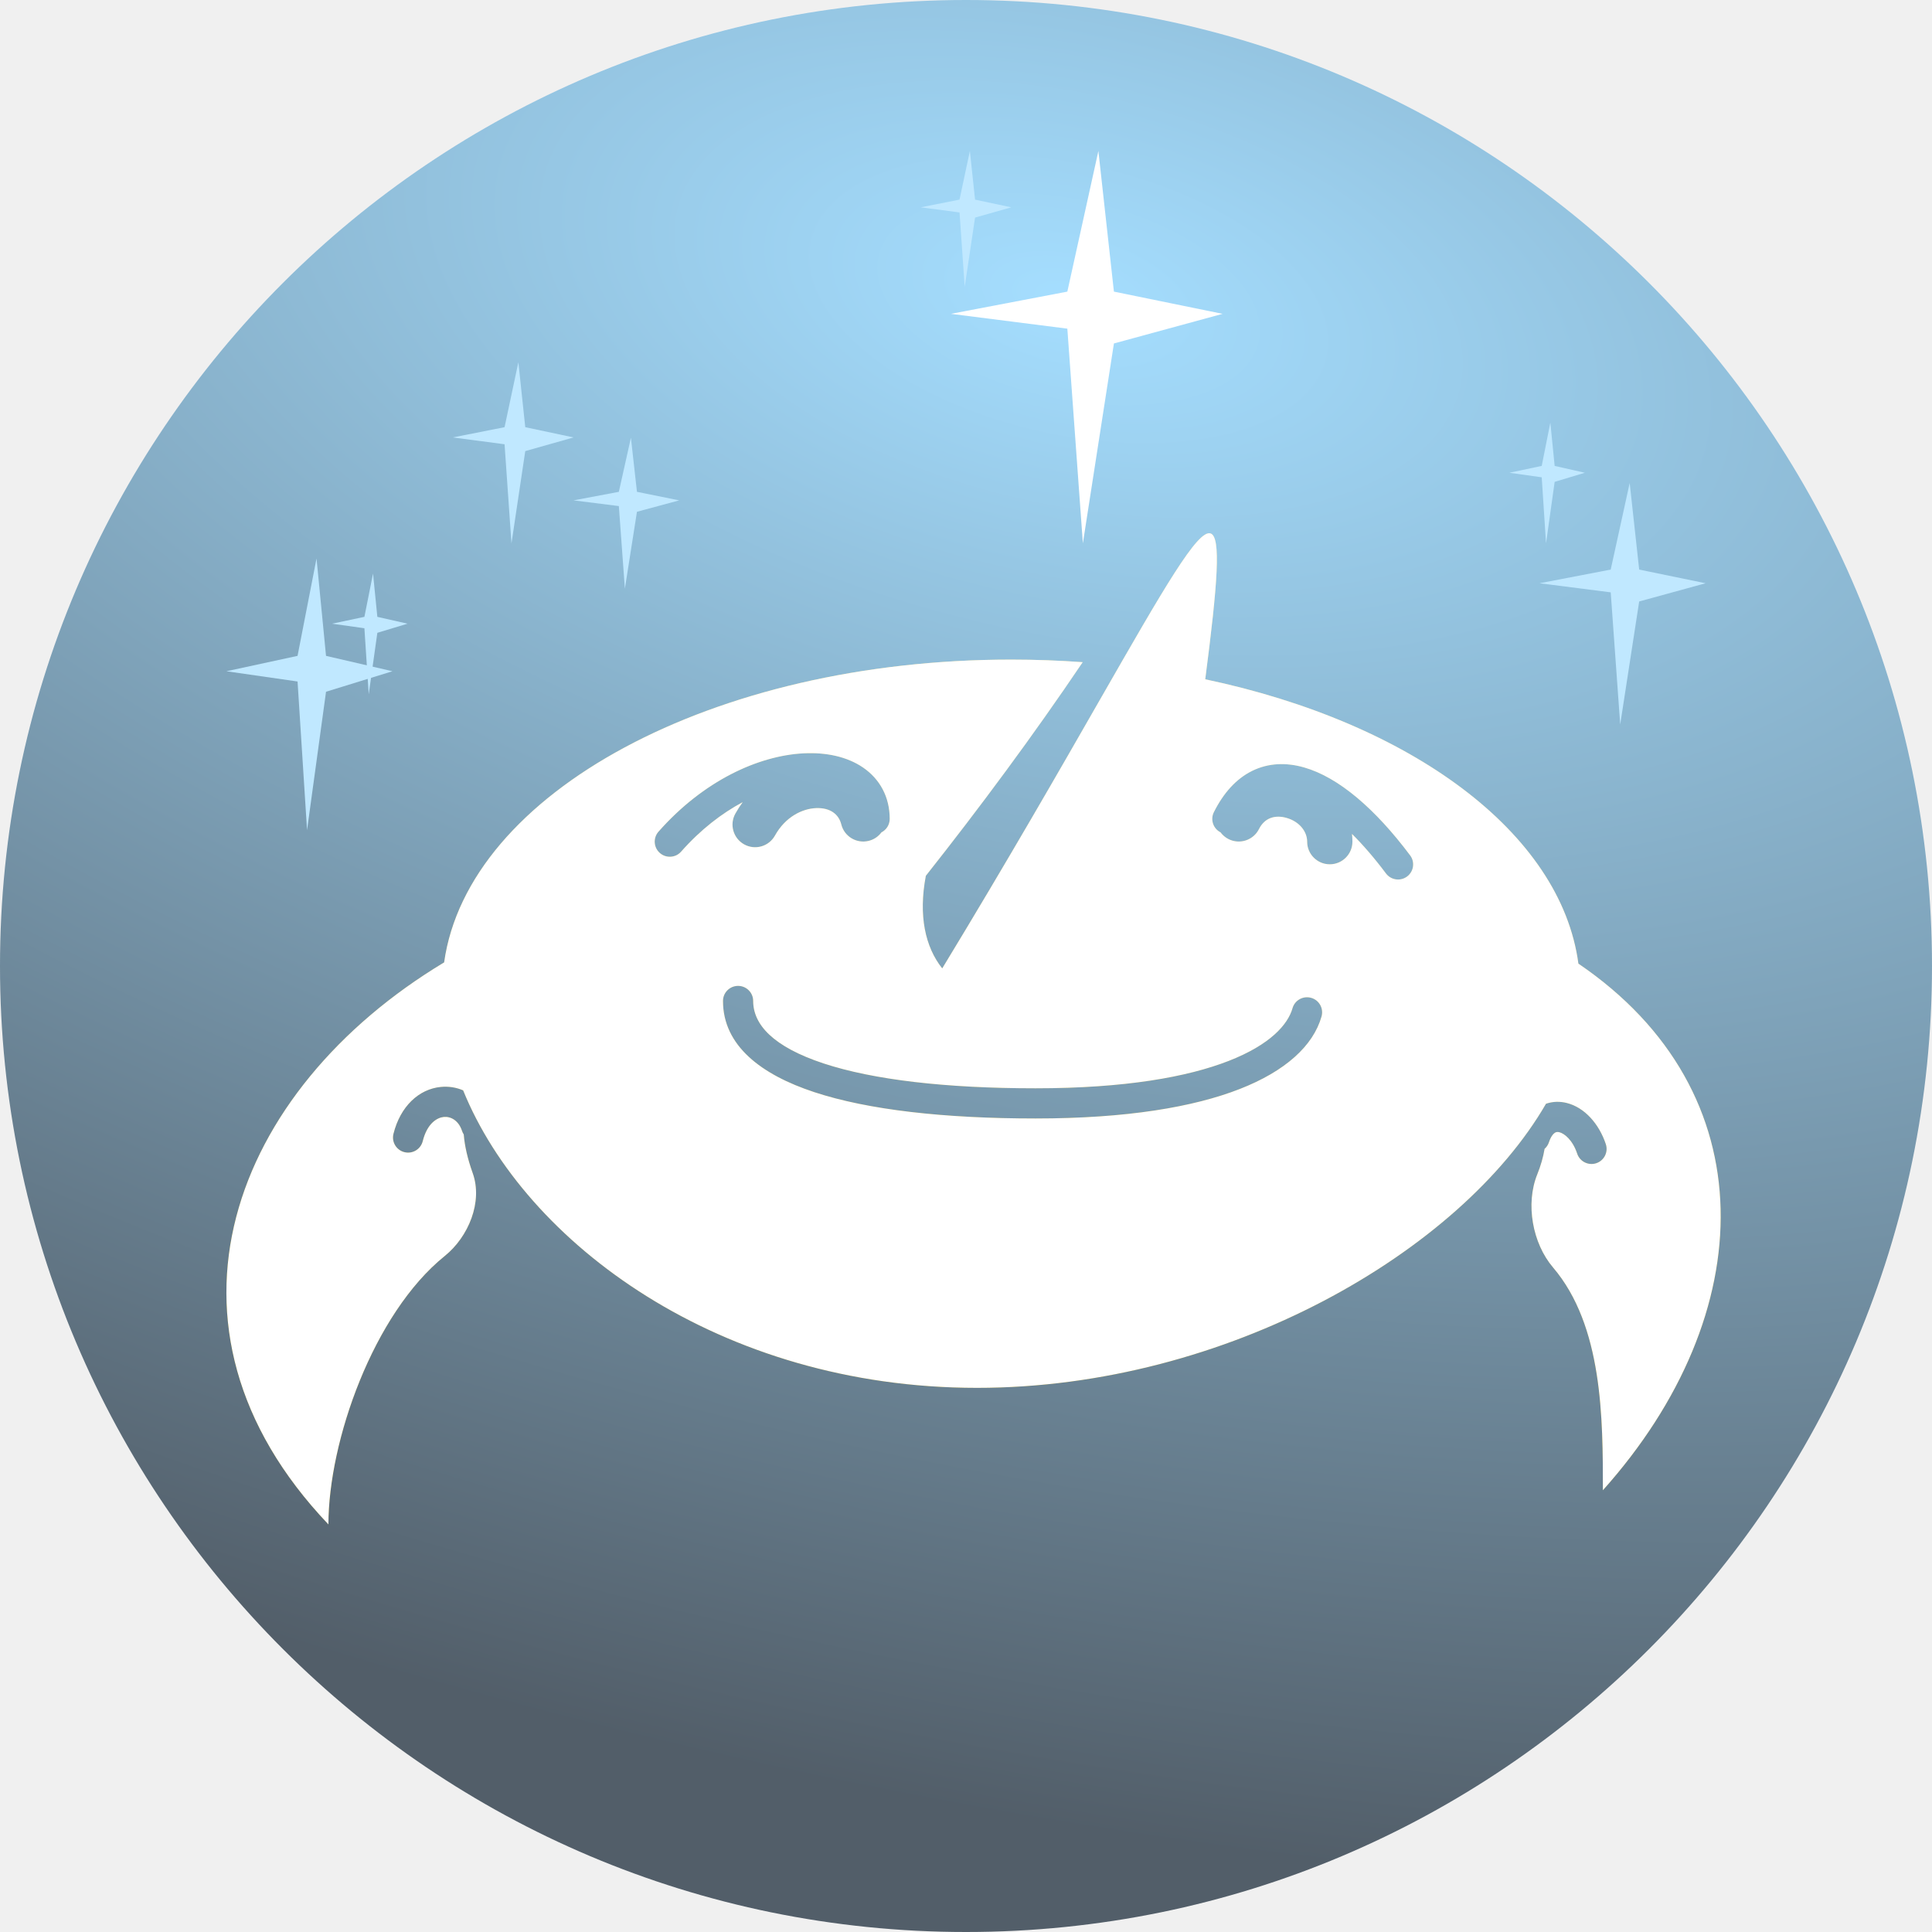
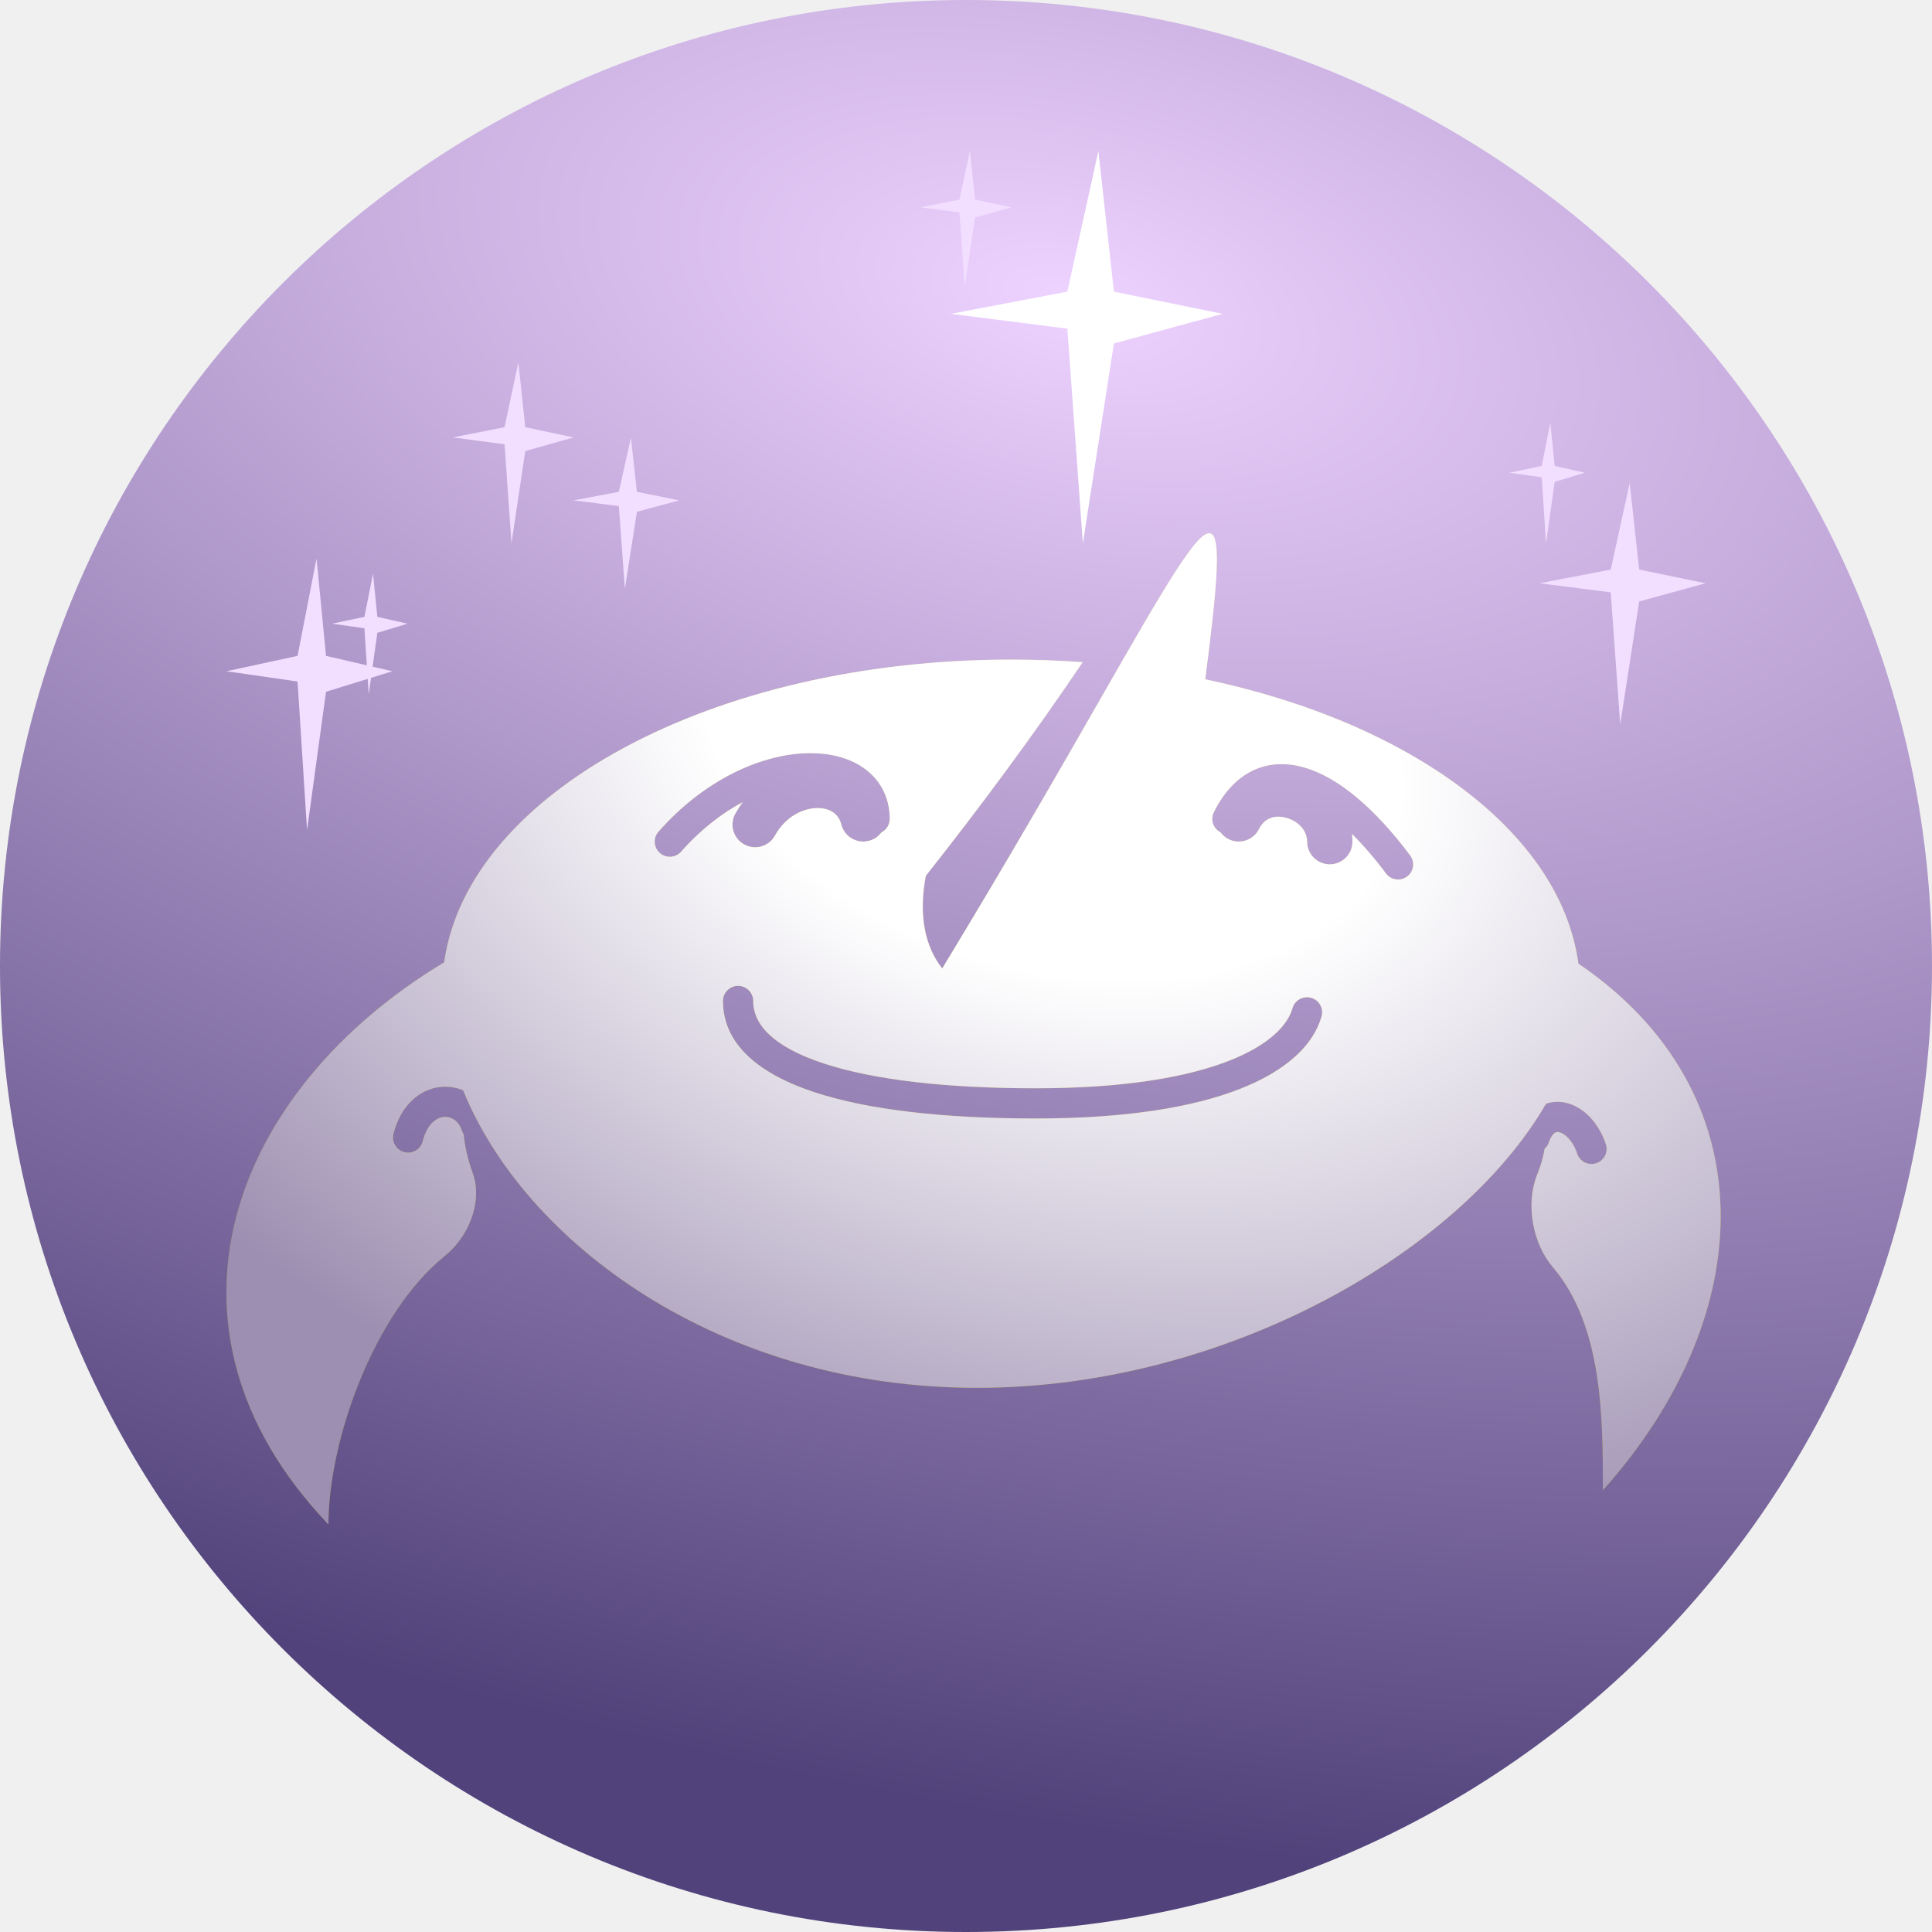
<svg xmlns="http://www.w3.org/2000/svg" width="128" height="128" viewBox="0 0 128 128" fill="none">
-   <circle cx="64" cy="64" r="64" fill="url(#paint0_radial)" />
+   <path d="M64 128C99.346 128 128 99.346 128 64C128 28.654 99.346 0 64 0C28.654 0 0 28.654 0 64C0 99.346 28.654 128 64 128Z" fill="url(#paint0_radial)" />
  <path d="M70.714 19.321L72.771 10L73.8 19.321L81 20.793L73.8 22.755L71.743 36L70.714 21.774L63 20.793L70.714 19.321Z" fill="white" />
-   <path d="M106.714 37.736L107.971 32L108.6 37.736L113 38.642L108.6 39.849L107.343 48L106.714 39.245L102 38.642L106.714 37.736Z" fill="#C0E8FF" />
-   <path d="M19.714 43.453L20.971 37L21.6 43.453L26 44.472L21.6 45.83L20.343 55L19.714 45.151L15 44.472L19.714 43.453Z" fill="#C0E8FF" />
-   <path d="M33.429 28.302L34.343 24L34.8 28.302L38 28.981L34.8 29.887L33.886 36L33.429 29.434L30 28.981L33.429 28.302Z" fill="#C0E8FF" />
-   <path d="M41 32.585L41.8 29L42.2 32.585L45 33.151L42.2 33.906L41.4 39L41 33.528L38 33.151L41 32.585Z" fill="#C0E8FF" />
-   <path d="M102.143 30.868L102.714 28L103 30.868L105 31.321L103 31.924L102.429 36L102.143 31.623L100 31.321L102.143 30.868Z" fill="#C0E8FF" />
-   <path d="M24.143 40.868L24.714 38L25 40.868L27 41.321L25 41.925L24.429 46L24.143 41.623L22 41.321L24.143 40.868Z" fill="#C0E8FF" />
-   <path d="M63.571 13.226L64.257 10L64.6 13.226L67 13.736L64.6 14.415L63.914 19L63.571 14.075L61 13.736L63.571 13.226Z" fill="#C0E8FF" />
-   <path fill-rule="evenodd" clip-rule="evenodd" d="M106.195 98.734C116.656 87.042 117.072 72.337 104.573 63.843C103.405 55.14 93.451 47.867 79.85 45.005C80.674 38.669 80.911 35.574 80.204 35.341C79.35 35.059 77.118 38.954 72.875 46.357L72.874 46.358L72.874 46.358C70.226 50.979 66.794 56.967 62.425 64.159C61.292 62.736 60.839 60.649 61.339 58.024C64.878 53.551 68.456 48.728 71.731 43.871C70.179 43.758 68.598 43.7 66.993 43.7C47.221 43.7 31.004 52.53 29.425 63.762C15.396 72.196 9.276 87.888 21.759 100.996C21.759 95.498 24.73 87.03 29.466 83.213C31.04 81.945 31.999 79.626 31.319 77.723C30.981 76.779 30.786 75.93 30.724 75.158C30.677 75.087 30.639 75.009 30.611 74.925C30.371 74.205 29.841 73.958 29.398 74.002C28.965 74.046 28.305 74.412 28.007 75.606C27.873 76.141 27.33 76.467 26.794 76.333C26.258 76.199 25.933 75.656 26.067 75.121C26.522 73.299 27.747 72.157 29.199 72.012C29.717 71.96 30.223 72.041 30.684 72.238C34.79 82.347 47.68 91.949 64.731 91.949C81.283 91.949 96.772 82.902 102.426 73.126C102.876 72.969 103.35 72.962 103.799 73.074C104.985 73.37 105.942 74.458 106.39 75.801C106.565 76.325 106.282 76.891 105.758 77.066C105.234 77.24 104.667 76.957 104.493 76.433C104.187 75.515 103.636 75.094 103.314 75.014C103.178 74.98 103.089 75.002 103.014 75.05C102.926 75.107 102.758 75.267 102.621 75.679C102.563 75.853 102.462 76.001 102.333 76.114C102.241 76.666 102.079 77.234 101.848 77.804C101.059 79.756 101.526 82.37 102.892 83.972C106.195 87.845 106.195 93.989 106.195 98.734ZM49.9 66.317C49.9 65.764 49.452 65.317 48.9 65.317C48.347 65.317 47.9 65.764 47.9 66.317C47.9 69.285 50.447 71.202 53.941 72.355C57.516 73.535 62.565 74.102 68.604 74.102C74.671 74.102 79.091 73.341 82.14 72.148C85.164 70.965 87.005 69.285 87.556 67.344C87.707 66.812 87.399 66.259 86.868 66.109C86.336 65.958 85.783 66.266 85.632 66.797C85.327 67.872 84.169 69.207 81.411 70.285C78.677 71.355 74.53 72.102 68.604 72.102C62.648 72.102 57.846 71.537 54.567 70.456C51.207 69.347 49.9 67.871 49.9 66.317ZM49.204 53.147C47.828 53.881 46.421 54.956 45.126 56.424C44.761 56.838 44.129 56.877 43.715 56.512C43.3 56.147 43.261 55.514 43.626 55.1C46.604 51.725 50.237 50.068 53.229 49.91C54.72 49.832 56.124 50.125 57.188 50.856C58.287 51.613 58.946 52.791 58.946 54.254C58.946 54.644 58.723 54.981 58.398 55.147C58.199 55.417 57.907 55.622 57.556 55.709C56.752 55.91 55.938 55.422 55.737 54.618C55.568 53.942 55.002 53.509 54.084 53.539C53.156 53.569 52.03 54.12 51.342 55.36C50.939 56.084 50.026 56.345 49.302 55.942C48.578 55.54 48.317 54.627 48.719 53.903C48.868 53.635 49.03 53.383 49.204 53.147ZM89.574 55.252C90.3 55.972 91.055 56.843 91.825 57.87C92.156 58.312 92.783 58.401 93.225 58.07C93.667 57.738 93.757 57.112 93.425 56.67C91.124 53.602 88.697 51.499 86.397 50.843C85.215 50.505 84.034 50.543 82.96 51.072C81.898 51.595 81.055 52.542 80.422 53.807C80.176 54.299 80.374 54.897 80.864 55.146C81 55.33 81.181 55.486 81.4 55.596C82.141 55.966 83.042 55.666 83.412 54.925C83.777 54.197 84.46 53.966 85.24 54.189C86.081 54.429 86.602 55.082 86.602 55.762C86.602 56.59 87.273 57.262 88.102 57.262C88.93 57.262 89.602 56.59 89.602 55.762C89.602 55.588 89.592 55.418 89.574 55.252Z" fill="url(#paint1_linear)" />
-   <path fill-rule="evenodd" clip-rule="evenodd" d="M106.195 98.734C116.656 87.042 117.072 72.337 104.573 63.843C103.405 55.14 93.451 47.867 79.85 45.005C80.674 38.669 80.911 35.574 80.204 35.341C79.35 35.059 77.118 38.954 72.875 46.357L72.874 46.358L72.874 46.358C70.226 50.979 66.794 56.967 62.425 64.159C61.292 62.736 60.839 60.649 61.339 58.024C64.878 53.551 68.456 48.728 71.731 43.871C70.179 43.758 68.598 43.7 66.993 43.7C47.221 43.7 31.004 52.53 29.425 63.762C15.396 72.196 9.276 87.888 21.759 100.996C21.759 95.498 24.73 87.03 29.466 83.213C31.04 81.945 31.999 79.626 31.319 77.723C30.981 76.779 30.786 75.93 30.724 75.158C30.677 75.087 30.639 75.009 30.611 74.925C30.371 74.205 29.841 73.958 29.398 74.002C28.965 74.046 28.305 74.412 28.007 75.606C27.873 76.141 27.33 76.467 26.794 76.333C26.258 76.199 25.933 75.656 26.067 75.121C26.522 73.299 27.747 72.157 29.199 72.012C29.717 71.96 30.223 72.041 30.684 72.238C34.79 82.347 47.68 91.949 64.731 91.949C81.283 91.949 96.772 82.902 102.426 73.126C102.876 72.969 103.35 72.962 103.799 73.074C104.985 73.37 105.942 74.458 106.39 75.801C106.565 76.325 106.282 76.891 105.758 77.066C105.234 77.24 104.667 76.957 104.493 76.433C104.187 75.515 103.636 75.094 103.314 75.014C103.178 74.98 103.089 75.002 103.014 75.05C102.926 75.107 102.758 75.267 102.621 75.679C102.563 75.853 102.462 76.001 102.333 76.114C102.241 76.666 102.079 77.234 101.848 77.804C101.059 79.756 101.526 82.37 102.892 83.972C106.195 87.845 106.195 93.989 106.195 98.734ZM49.9 66.317C49.9 65.764 49.452 65.317 48.9 65.317C48.347 65.317 47.9 65.764 47.9 66.317C47.9 69.285 50.447 71.202 53.941 72.355C57.516 73.535 62.565 74.102 68.604 74.102C74.671 74.102 79.091 73.341 82.14 72.148C85.164 70.965 87.005 69.285 87.556 67.344C87.707 66.812 87.399 66.259 86.868 66.109C86.336 65.958 85.783 66.266 85.632 66.797C85.327 67.872 84.169 69.207 81.411 70.285C78.677 71.355 74.53 72.102 68.604 72.102C62.648 72.102 57.846 71.537 54.567 70.456C51.207 69.347 49.9 67.871 49.9 66.317ZM49.204 53.147C47.828 53.881 46.421 54.956 45.126 56.424C44.761 56.838 44.129 56.877 43.715 56.512C43.3 56.147 43.261 55.514 43.626 55.1C46.604 51.725 50.237 50.068 53.229 49.91C54.72 49.832 56.124 50.125 57.188 50.856C58.287 51.613 58.946 52.791 58.946 54.254C58.946 54.644 58.723 54.981 58.398 55.147C58.199 55.417 57.907 55.622 57.556 55.709C56.752 55.91 55.938 55.422 55.737 54.618C55.568 53.942 55.002 53.509 54.084 53.539C53.156 53.569 52.03 54.12 51.342 55.36C50.939 56.084 50.026 56.345 49.302 55.942C48.578 55.54 48.317 54.627 48.719 53.903C48.868 53.635 49.03 53.383 49.204 53.147ZM89.574 55.252C90.3 55.972 91.055 56.843 91.825 57.87C92.156 58.312 92.783 58.401 93.225 58.07C93.667 57.738 93.757 57.112 93.425 56.67C91.124 53.602 88.697 51.499 86.397 50.843C85.215 50.505 84.034 50.543 82.96 51.072C81.898 51.595 81.055 52.542 80.422 53.807C80.176 54.299 80.374 54.897 80.864 55.146C81 55.33 81.181 55.486 81.4 55.596C82.141 55.966 83.042 55.666 83.412 54.925C83.777 54.197 84.46 53.966 85.24 54.189C86.081 54.429 86.602 55.082 86.602 55.762C86.602 56.59 87.273 57.262 88.102 57.262C88.93 57.262 89.602 56.59 89.602 55.762C89.602 55.588 89.592 55.418 89.574 55.252Z" fill="white" />
+   <path d="M106.714 37.736L107.971 32L108.6 37.736L113 38.642L108.6 39.849L107.343 48L106.714 39.245L102 38.642L106.714 37.736Z" fill="#F2DFFF" />
+   <path d="M19.714 43.453L20.971 37L21.6 43.453L26 44.472L21.6 45.83L20.343 55L19.714 45.151L15 44.472L19.714 43.453Z" fill="#F2DFFF" />
+   <path d="M33.429 28.302L34.343 24L34.8 28.302L38 28.981L34.8 29.887L33.886 36L33.429 29.434L30 28.981L33.429 28.302Z" fill="#F2DFFF" />
+   <path d="M41 32.585L41.8 29L42.2 32.585L45 33.151L42.2 33.906L41.4 39L41 33.528L38 33.151L41 32.585Z" fill="#F2DFFF" />
+   <path d="M102.143 30.868L102.714 28L103 30.868L105 31.321L103 31.924L102.429 36L102.143 31.623L100 31.321L102.143 30.868Z" fill="#F2DFFF" />
+   <path d="M24.143 40.868L24.714 38L25 40.868L27 41.321L25 41.925L24.429 46L24.143 41.623L22 41.321L24.143 40.868Z" fill="#F2DFFF" />
+   <path d="M63.571 13.226L64.257 10L64.6 13.226L67 13.736L64.6 14.415L63.914 19L63.571 14.075L61 13.736L63.571 13.226Z" fill="#F2DFFF" />
+   <path fill-rule="evenodd" clip-rule="evenodd" d="M106.195 98.734C116.656 87.042 117.072 72.337 104.573 63.843C103.405 55.14 93.451 47.867 79.85 45.005C80.674 38.669 80.911 35.574 80.204 35.341C79.35 35.059 77.118 38.954 72.875 46.357L72.874 46.358V46.358C70.226 50.979 66.794 56.967 62.425 64.159C61.292 62.736 60.839 60.649 61.339 58.024C64.878 53.551 68.456 48.728 71.731 43.871C70.179 43.758 68.598 43.7 66.993 43.7C47.221 43.7 31.004 52.53 29.425 63.762C15.396 72.196 9.276 87.888 21.759 100.996C21.759 95.498 24.73 87.03 29.466 83.213C31.04 81.945 31.999 79.626 31.319 77.723C30.981 76.779 30.786 75.93 30.724 75.158C30.677 75.087 30.639 75.009 30.611 74.925C30.371 74.205 29.841 73.958 29.398 74.002C28.965 74.046 28.305 74.412 28.007 75.606C27.873 76.141 27.33 76.467 26.794 76.333C26.258 76.199 25.933 75.656 26.067 75.121C26.522 73.299 27.747 72.157 29.199 72.012C29.717 71.96 30.223 72.041 30.684 72.238C34.79 82.347 47.68 91.949 64.731 91.949C81.283 91.949 96.772 82.902 102.426 73.126C102.876 72.969 103.35 72.962 103.799 73.074C104.985 73.37 105.942 74.458 106.39 75.801C106.565 76.325 106.282 76.891 105.758 77.066C105.234 77.24 104.667 76.957 104.493 76.433C104.187 75.515 103.636 75.094 103.314 75.014C103.178 74.98 103.089 75.002 103.014 75.05C102.926 75.107 102.758 75.267 102.621 75.679C102.563 75.853 102.462 76.001 102.333 76.114C102.241 76.666 102.079 77.234 101.848 77.804C101.059 79.756 101.526 82.37 102.892 83.972C106.195 87.845 106.195 93.989 106.195 98.734ZM49.9 66.317C49.9 65.764 49.452 65.317 48.9 65.317C48.347 65.317 47.9 65.764 47.9 66.317C47.9 69.285 50.447 71.202 53.941 72.355C57.516 73.535 62.565 74.102 68.604 74.102C74.671 74.102 79.091 73.341 82.14 72.148C85.164 70.965 87.005 69.285 87.556 67.344C87.707 66.812 87.399 66.259 86.868 66.109C86.336 65.958 85.783 66.266 85.632 66.797C85.327 67.872 84.169 69.207 81.411 70.285C78.677 71.355 74.53 72.102 68.604 72.102C62.648 72.102 57.846 71.537 54.567 70.456C51.207 69.347 49.9 67.871 49.9 66.317ZM49.204 53.147C47.828 53.881 46.421 54.956 45.126 56.424C44.761 56.838 44.129 56.877 43.715 56.512C43.3 56.147 43.261 55.514 43.626 55.1C46.604 51.725 50.237 50.068 53.229 49.91C54.72 49.832 56.124 50.125 57.188 50.856C58.287 51.613 58.946 52.791 58.946 54.254C58.946 54.644 58.723 54.981 58.398 55.147C58.199 55.417 57.907 55.622 57.556 55.709C56.752 55.91 55.938 55.422 55.737 54.618C55.568 53.942 55.002 53.509 54.084 53.539C53.156 53.569 52.03 54.12 51.342 55.36C50.939 56.084 50.026 56.345 49.302 55.942C48.578 55.54 48.317 54.627 48.719 53.903C48.868 53.635 49.03 53.383 49.204 53.147ZM89.574 55.252C90.3 55.972 91.055 56.843 91.825 57.87C92.156 58.312 92.783 58.401 93.225 58.07C93.667 57.738 93.757 57.112 93.425 56.67C91.124 53.602 88.697 51.499 86.397 50.843C85.215 50.505 84.034 50.543 82.96 51.072C81.898 51.595 81.055 52.542 80.422 53.807C80.176 54.299 80.374 54.897 80.864 55.146C81 55.33 81.181 55.486 81.4 55.596C82.141 55.966 83.042 55.666 83.412 54.925C83.777 54.197 84.46 53.966 85.24 54.189C86.081 54.429 86.602 55.082 86.602 55.762C86.602 56.59 87.273 57.262 88.102 57.262C88.93 57.262 89.602 56.59 89.602 55.762C89.602 55.588 89.592 55.418 89.574 55.252Z" fill="url(#paint1_linear)" />
+   <path fill-rule="evenodd" clip-rule="evenodd" d="M106.195 98.734C116.656 87.042 117.072 72.337 104.573 63.843C103.405 55.14 93.451 47.867 79.85 45.005C80.674 38.669 80.911 35.574 80.204 35.341C79.35 35.059 77.118 38.954 72.875 46.357L72.874 46.358V46.358C70.226 50.979 66.794 56.967 62.425 64.159C61.292 62.736 60.839 60.649 61.339 58.024C64.878 53.551 68.456 48.728 71.731 43.871C70.179 43.758 68.598 43.7 66.993 43.7C47.221 43.7 31.004 52.53 29.425 63.762C15.396 72.196 9.276 87.888 21.759 100.996C21.759 95.498 24.73 87.03 29.466 83.213C31.04 81.945 31.999 79.626 31.319 77.723C30.981 76.779 30.786 75.93 30.724 75.158C30.677 75.087 30.639 75.009 30.611 74.925C30.371 74.205 29.841 73.958 29.398 74.002C28.965 74.046 28.305 74.412 28.007 75.606C27.873 76.141 27.33 76.467 26.794 76.333C26.258 76.199 25.933 75.656 26.067 75.121C26.522 73.299 27.747 72.157 29.199 72.012C29.717 71.96 30.223 72.041 30.684 72.238C34.79 82.347 47.68 91.949 64.731 91.949C81.283 91.949 96.772 82.902 102.426 73.126C102.876 72.969 103.35 72.962 103.799 73.074C104.985 73.37 105.942 74.458 106.39 75.801C106.565 76.325 106.282 76.891 105.758 77.066C105.234 77.24 104.667 76.957 104.493 76.433C104.187 75.515 103.636 75.094 103.314 75.014C103.178 74.98 103.089 75.002 103.014 75.05C102.926 75.107 102.758 75.267 102.621 75.679C102.563 75.853 102.462 76.001 102.333 76.114C102.241 76.666 102.079 77.234 101.848 77.804C101.059 79.756 101.526 82.37 102.892 83.972C106.195 87.845 106.195 93.989 106.195 98.734ZM49.9 66.317C49.9 65.764 49.452 65.317 48.9 65.317C48.347 65.317 47.9 65.764 47.9 66.317C47.9 69.285 50.447 71.202 53.941 72.355C57.516 73.535 62.565 74.102 68.604 74.102C74.671 74.102 79.091 73.341 82.14 72.148C85.164 70.965 87.005 69.285 87.556 67.344C87.707 66.812 87.399 66.259 86.868 66.109C86.336 65.958 85.783 66.266 85.632 66.797C85.327 67.872 84.169 69.207 81.411 70.285C78.677 71.355 74.53 72.102 68.604 72.102C62.648 72.102 57.846 71.537 54.567 70.456C51.207 69.347 49.9 67.871 49.9 66.317ZM49.204 53.147C47.828 53.881 46.421 54.956 45.126 56.424C44.761 56.838 44.129 56.877 43.715 56.512C43.3 56.147 43.261 55.514 43.626 55.1C46.604 51.725 50.237 50.068 53.229 49.91C54.72 49.832 56.124 50.125 57.188 50.856C58.287 51.613 58.946 52.791 58.946 54.254C58.946 54.644 58.723 54.981 58.398 55.147C58.199 55.417 57.907 55.622 57.556 55.709C56.752 55.91 55.938 55.422 55.737 54.618C55.568 53.942 55.002 53.509 54.084 53.539C53.156 53.569 52.03 54.12 51.342 55.36C50.939 56.084 50.026 56.345 49.302 55.942C48.578 55.54 48.317 54.627 48.719 53.903C48.868 53.635 49.03 53.383 49.204 53.147ZM89.574 55.252C90.3 55.972 91.055 56.843 91.825 57.87C92.156 58.312 92.783 58.401 93.225 58.07C93.667 57.738 93.757 57.112 93.425 56.67C91.124 53.602 88.697 51.499 86.397 50.843C85.215 50.505 84.034 50.543 82.96 51.072C81.898 51.595 81.055 52.542 80.422 53.807C80.176 54.299 80.374 54.897 80.864 55.146C81 55.33 81.181 55.486 81.4 55.596C82.141 55.966 83.042 55.666 83.412 54.925C83.777 54.197 84.46 53.966 85.24 54.189C86.081 54.429 86.602 55.082 86.602 55.762C86.602 56.59 87.273 57.262 88.102 57.262C88.93 57.262 89.602 56.59 89.602 55.762C89.602 55.588 89.592 55.418 89.574 55.252Z" fill="url(#paint2_radial)" />
  <defs>
    <radialGradient id="paint0_radial" cx="0" cy="0" r="1" gradientUnits="userSpaceOnUse" gradientTransform="translate(72 20.5) rotate(101.709) scale(98.5508 196.503)">
-       <stop stop-color="#A5DEFF" />
-       <stop offset="1" stop-color="#525E69" />
+       <stop stop-color="#EED2FF" />
+       <stop offset="1" stop-color="#51427B" />
    </radialGradient>
    <linearGradient id="paint1_linear" x1="72.27" y1="44.454" x2="66.993" y2="91.949" gradientUnits="userSpaceOnUse">
      <stop stop-color="#DAD08E" />
      <stop offset="1" stop-color="#96800C" />
    </linearGradient>
+     <radialGradient id="paint2_radial" cx="0" cy="0" r="1" gradientUnits="userSpaceOnUse" gradientTransform="translate(69.5 48.5) rotate(106.449) scale(54.7403 82.5238)">
+       <stop offset="0.286" stop-color="white" />
+       <stop offset="1" stop-color="#9D8FB1" />
+     </radialGradient>
  </defs>
</svg>
